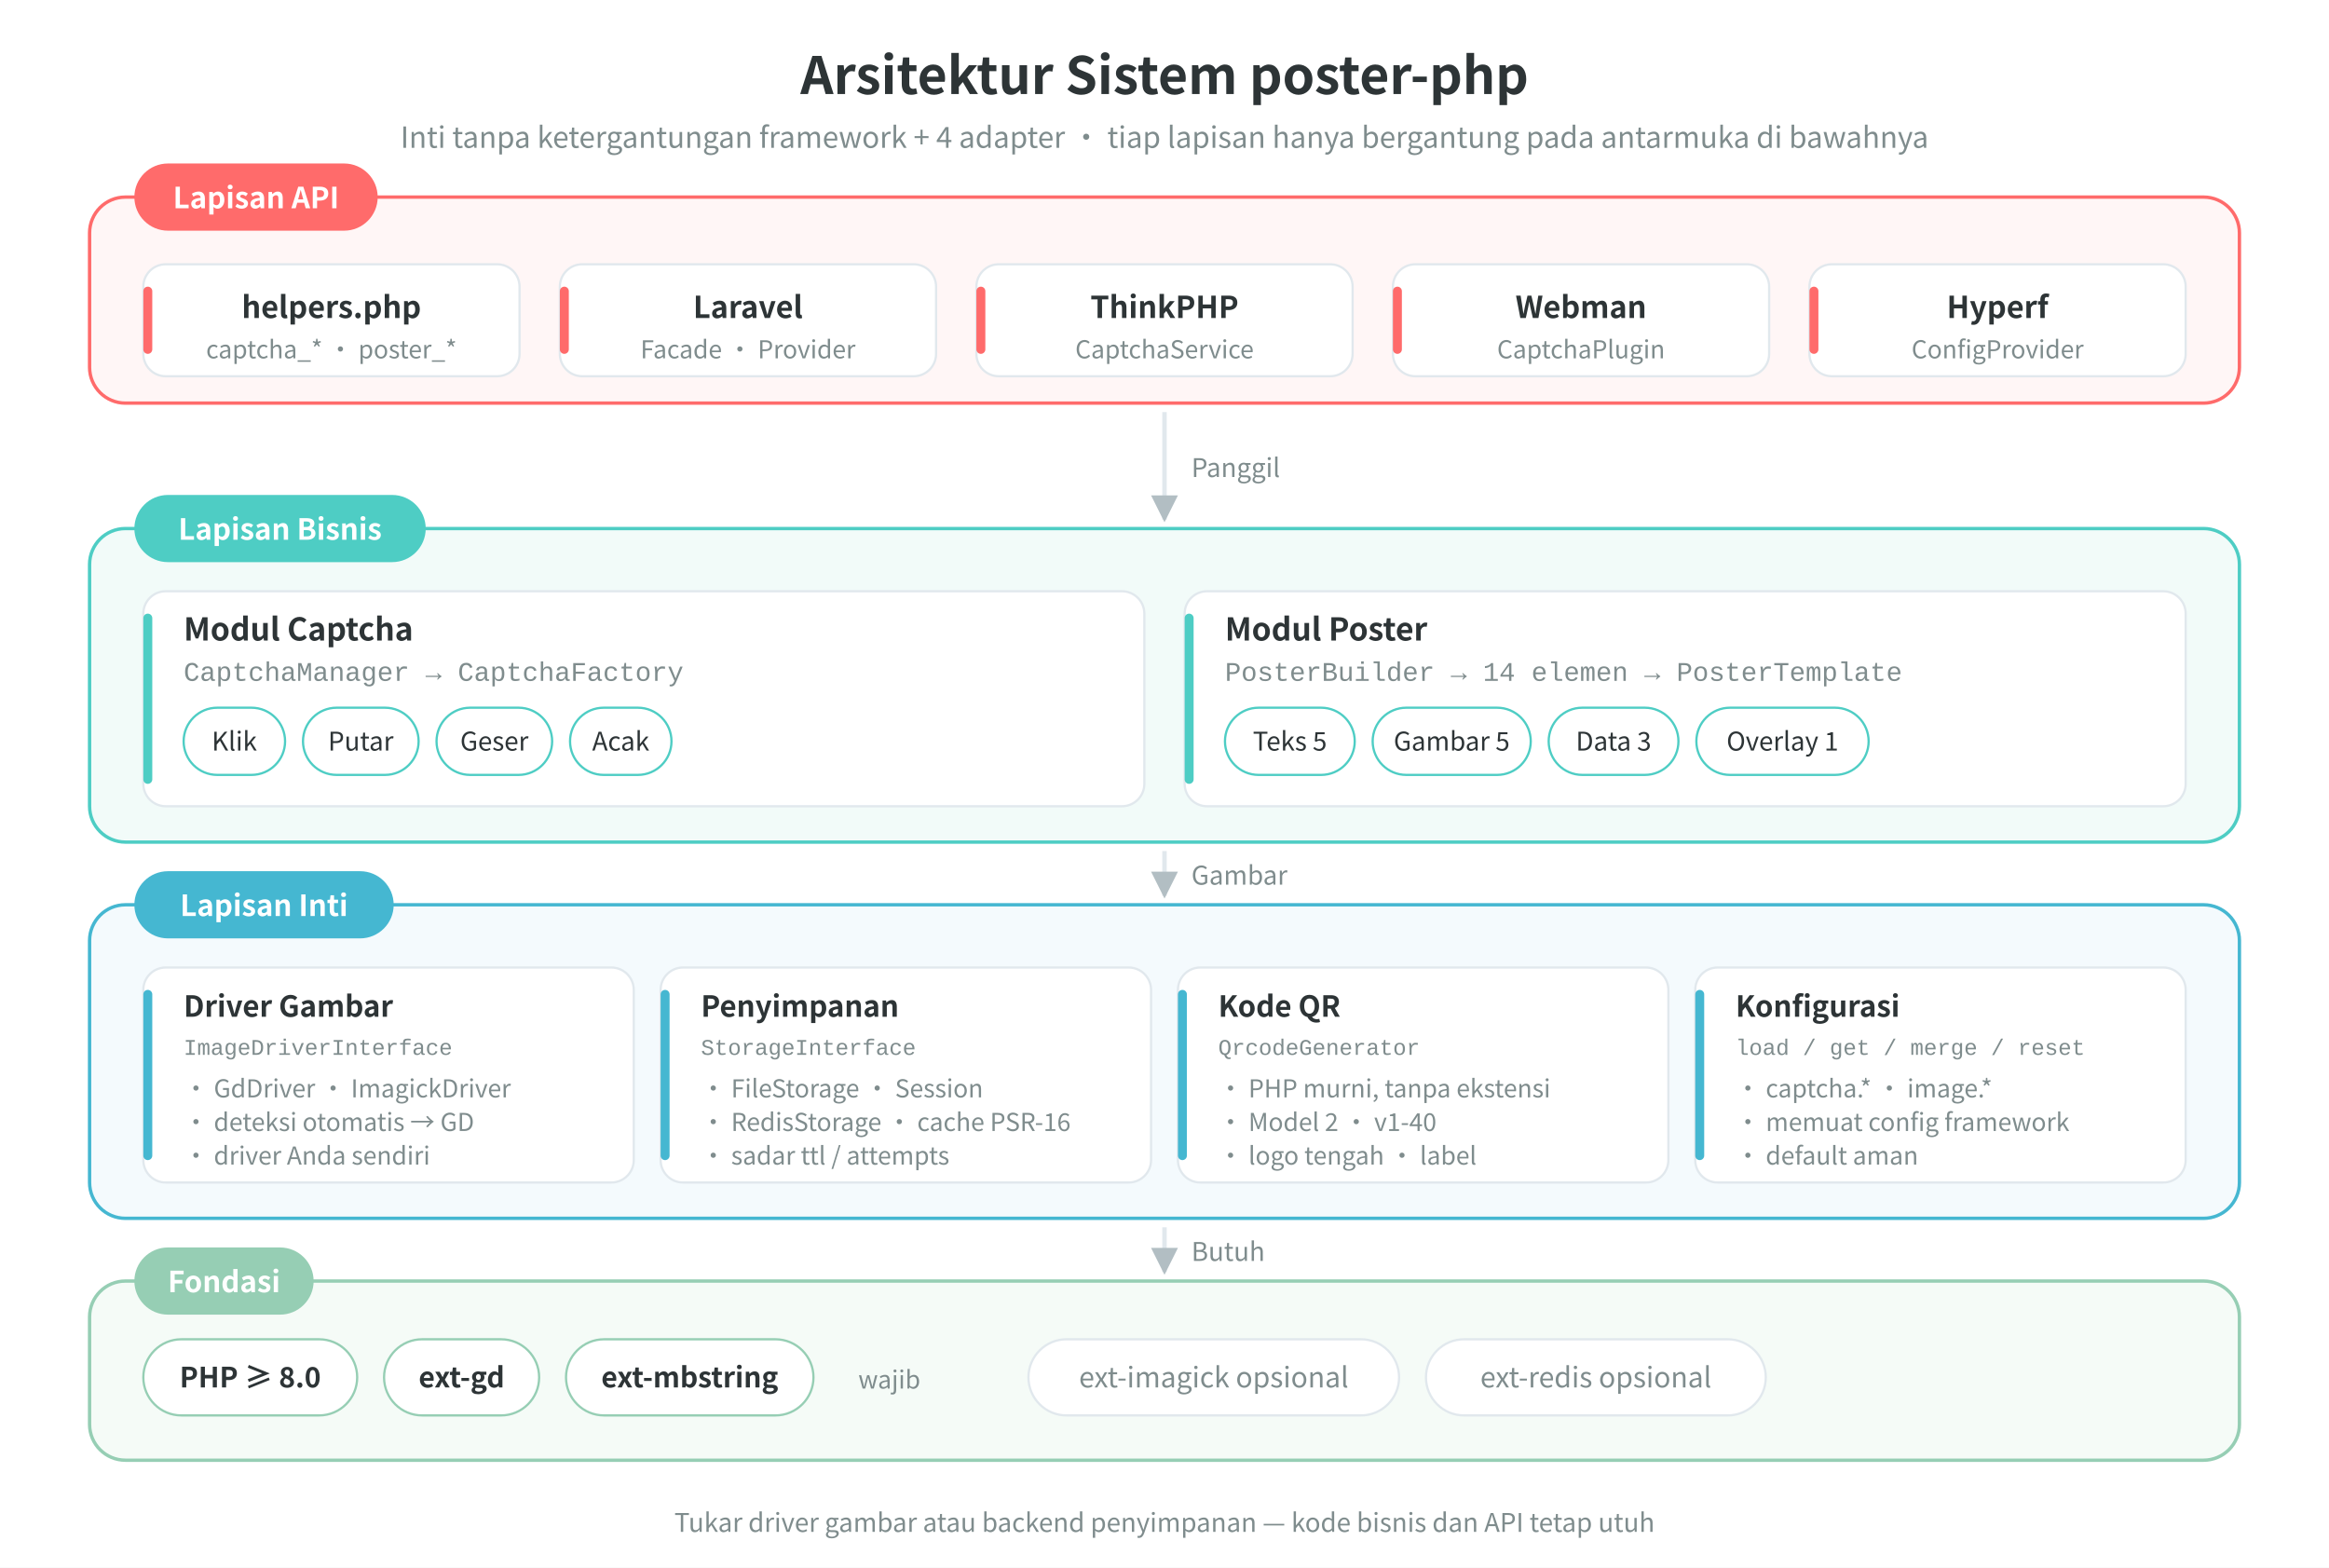
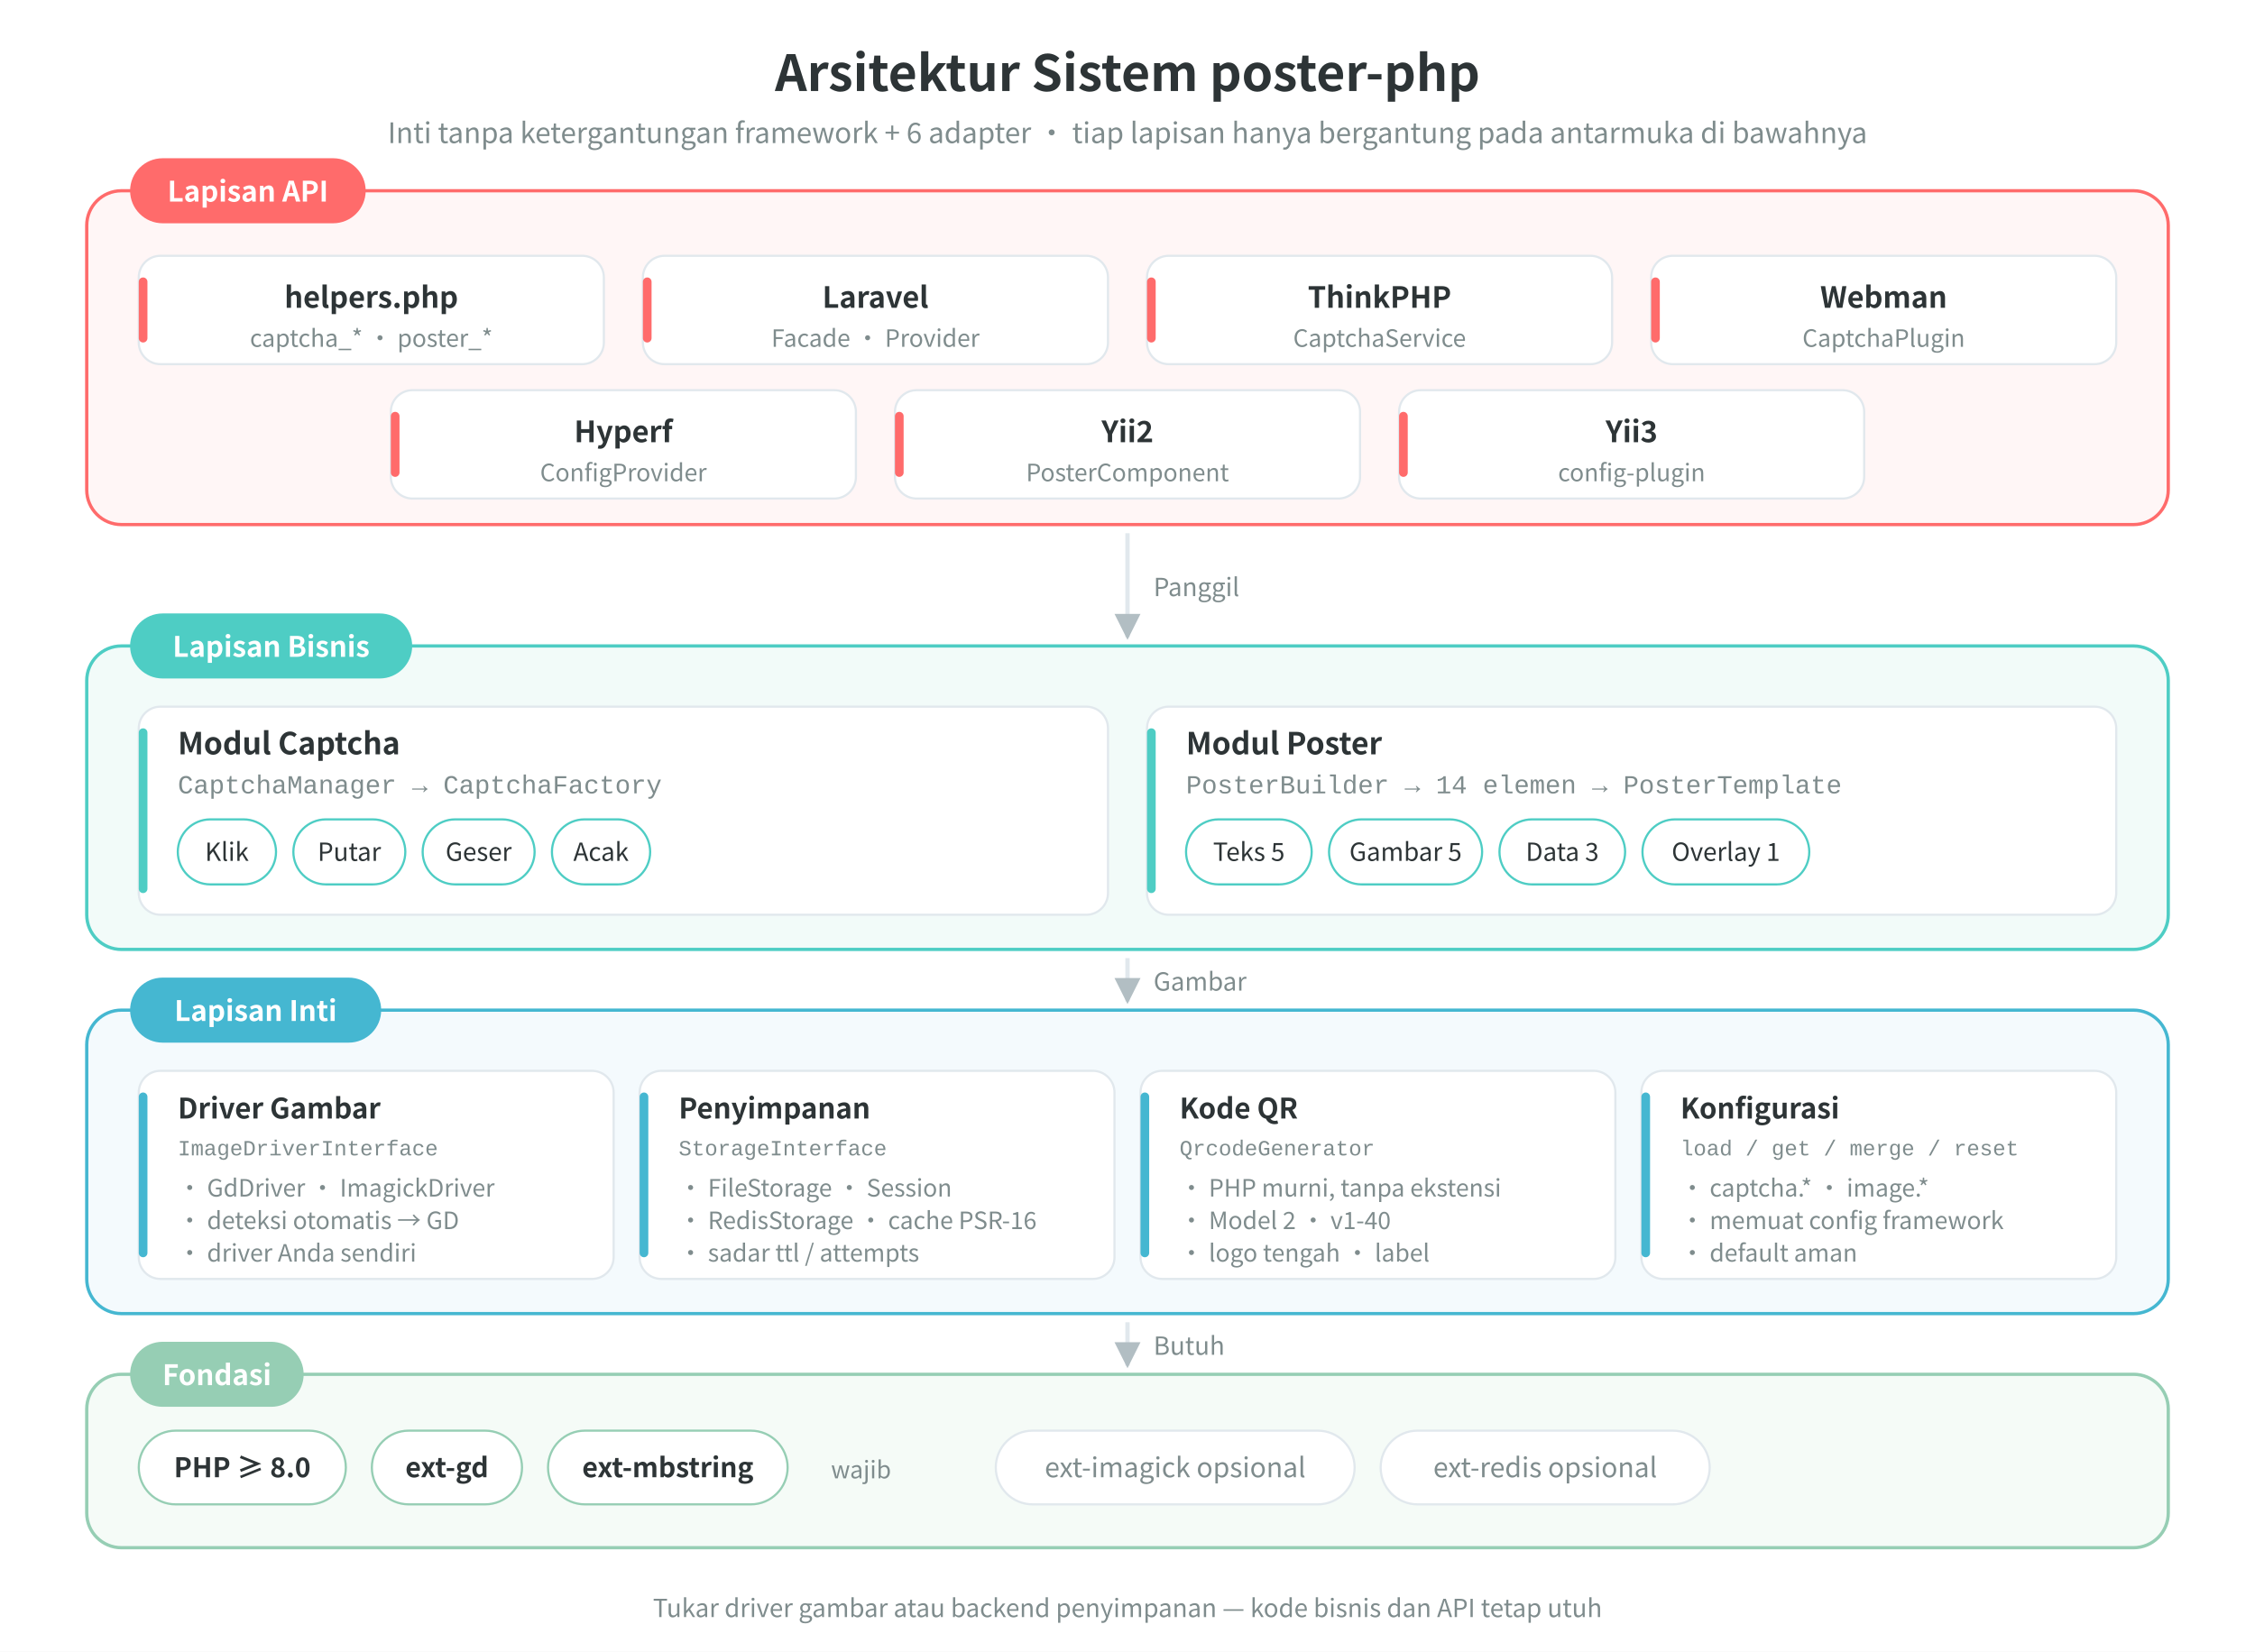
- <svg xmlns="http://www.w3.org/2000/svg" viewBox="0 0 1040 700" width="1040" height="700" font-family="-apple-system,BlinkMacSystemFont,'Segoe UI','PingFang SC','Hiragino Sans GB','Microsoft YaHei','Noto Sans CJK SC',sans-serif" role="img" aria-label="Arsitektur Sistem poster-php">
+ <svg xmlns="http://www.w3.org/2000/svg" viewBox="0 0 1040 762" width="1040" height="762" font-family="-apple-system,BlinkMacSystemFont,'Segoe UI','PingFang SC','Hiragino Sans GB','Microsoft YaHei','Noto Sans CJK SC',sans-serif" role="img" aria-label="Arsitektur Sistem poster-php">
  <defs>
    <marker id="arrow" viewBox="0 0 10 10" refX="9" refY="5" markerWidth="6" markerHeight="6" orient="auto">
      <path d="M0 0L10 5L0 10Z" fill="#B2BEC3" />
    </marker>
  </defs>
-   <rect width="1040" height="700" fill="#FFFFFF" />
+   <rect width="1040" height="762" fill="#FFFFFF" />
  <text x="520" y="42" font-size="23" fill="#2D3436" font-weight="700" text-anchor="middle">Arsitektur Sistem poster-php</text>
-   <text x="520" y="66" font-size="13" fill="#7F8C8D" text-anchor="middle">Inti tanpa ketergantungan framework + 4 adapter · tiap lapisan hanya bergantung pada antarmuka di bawahnya</text>
-   <rect x="40" y="88" width="960" height="92" rx="16" fill="#FFF6F6" stroke="#FF6B6B" stroke-width="1.5" />
+   <text x="520" y="66" font-size="13" fill="#7F8C8D" text-anchor="middle">Inti tanpa ketergantungan framework + 6 adapter · tiap lapisan hanya bergantung pada antarmuka di bawahnya</text>
+   <rect x="40" y="88" width="960" height="154" rx="16" fill="#FFF6F6" stroke="#FF6B6B" stroke-width="1.5" />
  <rect x="60" y="73" width="108.65" height="30" rx="15" fill="#FF6B6B" />
  <text x="114.33" y="93" font-size="13" fill="#FFFFFF" font-weight="700" text-anchor="middle">Lapisan API</text>
-   <rect x="64" y="118" width="168" height="50" rx="10" fill="#FFFFFF" stroke="#E1E8ED" stroke-width="1" />
+   <rect x="64" y="118" width="214.5" height="50" rx="10" fill="#FFFFFF" stroke="#E1E8ED" stroke-width="1" />
  <rect x="64" y="128" width="4" height="30" rx="2" fill="#FF6B6B" />
-   <text x="148" y="142" font-size="13.5" fill="#2D3436" font-weight="600" text-anchor="middle">helpers.php</text>
-   <text x="148" y="160" font-size="11" fill="#7F8C8D" text-anchor="middle">captcha_* · poster_*</text>
-   <rect x="250" y="118" width="168" height="50" rx="10" fill="#FFFFFF" stroke="#E1E8ED" stroke-width="1" />
-   <rect x="250" y="128" width="4" height="30" rx="2" fill="#FF6B6B" />
-   <text x="334" y="142" font-size="13.5" fill="#2D3436" font-weight="600" text-anchor="middle">Laravel</text>
-   <text x="334" y="160" font-size="11" fill="#7F8C8D" text-anchor="middle">Facade · Provider</text>
-   <rect x="436" y="118" width="168" height="50" rx="10" fill="#FFFFFF" stroke="#E1E8ED" stroke-width="1" />
-   <rect x="436" y="128" width="4" height="30" rx="2" fill="#FF6B6B" />
-   <text x="520" y="142" font-size="13.5" fill="#2D3436" font-weight="600" text-anchor="middle">ThinkPHP</text>
-   <text x="520" y="160" font-size="11" fill="#7F8C8D" text-anchor="middle">CaptchaService</text>
-   <rect x="622" y="118" width="168" height="50" rx="10" fill="#FFFFFF" stroke="#E1E8ED" stroke-width="1" />
-   <rect x="622" y="128" width="4" height="30" rx="2" fill="#FF6B6B" />
-   <text x="706" y="142" font-size="13.5" fill="#2D3436" font-weight="600" text-anchor="middle">Webman</text>
-   <text x="706" y="160" font-size="11" fill="#7F8C8D" text-anchor="middle">CaptchaPlugin</text>
-   <rect x="808" y="118" width="168" height="50" rx="10" fill="#FFFFFF" stroke="#E1E8ED" stroke-width="1" />
-   <rect x="808" y="128" width="4" height="30" rx="2" fill="#FF6B6B" />
-   <text x="892" y="142" font-size="13.5" fill="#2D3436" font-weight="600" text-anchor="middle">Hyperf</text>
-   <text x="892" y="160" font-size="11" fill="#7F8C8D" text-anchor="middle">ConfigProvider</text>
-   <rect x="40" y="236" width="960" height="140" rx="16" fill="#F2FBF9" stroke="#4ECDC4" stroke-width="1.5" />
-   <rect x="60" y="221" width="130.1" height="30" rx="15" fill="#4ECDC4" />
-   <text x="125.05" y="241" font-size="13" fill="#FFFFFF" font-weight="700" text-anchor="middle">Lapisan Bisnis</text>
-   <rect x="64" y="264" width="447" height="96" rx="10" fill="#FFFFFF" stroke="#E1E8ED" stroke-width="1" />
-   <rect x="64" y="274" width="4" height="76" rx="2" fill="#4ECDC4" />
-   <text x="82" y="286" font-size="14" fill="#2D3436" font-weight="600">Modul Captcha</text>
-   <text x="82" y="304" font-size="12" fill="#7F8C8D" font-family="'SFMono-Regular',Consolas,'Liberation Mono',Menlo,monospace">CaptchaManager → CaptchaFactory</text>
-   <rect x="82" y="316" width="45.3" height="30" rx="15" fill="#FFFFFF" stroke="#4ECDC4" stroke-width="1" />
-   <text x="104.65" y="335.14" font-size="11.5" fill="#2D3436" text-anchor="middle">Klik</text>
-   <rect x="135.3" y="316" width="51.63" height="30" rx="15" fill="#FFFFFF" stroke="#4ECDC4" stroke-width="1" />
-   <text x="161.11" y="335.14" font-size="11.5" fill="#2D3436" text-anchor="middle">Putar</text>
-   <rect x="194.93" y="316" width="51.63" height="30" rx="15" fill="#FFFFFF" stroke="#4ECDC4" stroke-width="1" />
-   <text x="220.74" y="335.14" font-size="11.5" fill="#2D3436" text-anchor="middle">Geser</text>
-   <rect x="254.55" y="316" width="45.3" height="30" rx="15" fill="#FFFFFF" stroke="#4ECDC4" stroke-width="1" />
-   <text x="277.2" y="335.14" font-size="11.5" fill="#2D3436" text-anchor="middle">Acak</text>
-   <rect x="529" y="264" width="447" height="96" rx="10" fill="#FFFFFF" stroke="#E1E8ED" stroke-width="1" />
-   <rect x="529" y="274" width="4" height="76" rx="2" fill="#4ECDC4" />
-   <text x="547" y="286" font-size="14" fill="#2D3436" font-weight="600">Modul Poster</text>
-   <text x="547" y="304" font-size="12" fill="#7F8C8D" font-family="'SFMono-Regular',Consolas,'Liberation Mono',Menlo,monospace">PosterBuilder → 14 elemen → PosterTemplate</text>
-   <rect x="547" y="316" width="57.95" height="30" rx="15" fill="#FFFFFF" stroke="#4ECDC4" stroke-width="1" />
-   <text x="575.98" y="335.14" font-size="11.5" fill="#2D3436" text-anchor="middle">Teks 5</text>
-   <rect x="612.95" y="316" width="70.6" height="30" rx="15" fill="#FFFFFF" stroke="#4ECDC4" stroke-width="1" />
-   <text x="648.25" y="335.14" font-size="11.5" fill="#2D3436" text-anchor="middle">Gambar 5</text>
-   <rect x="691.55" y="316" width="57.95" height="30" rx="15" fill="#FFFFFF" stroke="#4ECDC4" stroke-width="1" />
-   <text x="720.53" y="335.14" font-size="11.5" fill="#2D3436" text-anchor="middle">Data 3</text>
-   <rect x="757.5" y="316" width="76.93" height="30" rx="15" fill="#FFFFFF" stroke="#4ECDC4" stroke-width="1" />
-   <text x="795.96" y="335.14" font-size="11.5" fill="#2D3436" text-anchor="middle">Overlay 1</text>
-   <rect x="40" y="404" width="960" height="140" rx="16" fill="#F4FAFD" stroke="#45B7D1" stroke-width="1.5" />
-   <rect x="60" y="389" width="115.8" height="30" rx="15" fill="#45B7D1" />
-   <text x="117.9" y="409" font-size="13" fill="#FFFFFF" font-weight="700" text-anchor="middle">Lapisan Inti</text>
-   <rect x="64" y="432" width="219" height="96" rx="10" fill="#FFFFFF" stroke="#E1E8ED" stroke-width="1" />
-   <rect x="64" y="442" width="4" height="76" rx="2" fill="#45B7D1" />
-   <text x="82" y="454" font-size="13" fill="#2D3436" font-weight="600">Driver Gambar</text>
-   <text x="82" y="471" font-size="10" fill="#7F8C8D" font-family="'SFMono-Regular',Consolas,'Liberation Mono',Menlo,monospace">ImageDriverInterface</text>
-   <text x="82" y="490" font-size="11" fill="#7F8C8D">· GdDriver · ImagickDriver</text>
-   <text x="82" y="505" font-size="11" fill="#7F8C8D">· deteksi otomatis → GD</text>
-   <text x="82" y="520" font-size="11" fill="#7F8C8D">· driver Anda sendiri</text>
-   <rect x="295" y="432" width="219" height="96" rx="10" fill="#FFFFFF" stroke="#E1E8ED" stroke-width="1" />
-   <rect x="295" y="442" width="4" height="76" rx="2" fill="#45B7D1" />
-   <text x="313" y="454" font-size="13" fill="#2D3436" font-weight="600">Penyimpanan</text>
-   <text x="313" y="471" font-size="10" fill="#7F8C8D" font-family="'SFMono-Regular',Consolas,'Liberation Mono',Menlo,monospace">StorageInterface</text>
-   <text x="313" y="490" font-size="11" fill="#7F8C8D">· FileStorage · Session</text>
-   <text x="313" y="505" font-size="11" fill="#7F8C8D">· RedisStorage · cache PSR-16</text>
-   <text x="313" y="520" font-size="11" fill="#7F8C8D">· sadar ttl / attempts</text>
-   <rect x="526" y="432" width="219" height="96" rx="10" fill="#FFFFFF" stroke="#E1E8ED" stroke-width="1" />
-   <rect x="526" y="442" width="4" height="76" rx="2" fill="#45B7D1" />
-   <text x="544" y="454" font-size="13" fill="#2D3436" font-weight="600">Kode QR</text>
-   <text x="544" y="471" font-size="10" fill="#7F8C8D" font-family="'SFMono-Regular',Consolas,'Liberation Mono',Menlo,monospace">QrcodeGenerator</text>
-   <text x="544" y="490" font-size="11" fill="#7F8C8D">· PHP murni, tanpa ekstensi</text>
-   <text x="544" y="505" font-size="11" fill="#7F8C8D">· Model 2 · v1-40</text>
-   <text x="544" y="520" font-size="11" fill="#7F8C8D">· logo tengah · label</text>
-   <rect x="757" y="432" width="219" height="96" rx="10" fill="#FFFFFF" stroke="#E1E8ED" stroke-width="1" />
-   <rect x="757" y="442" width="4" height="76" rx="2" fill="#45B7D1" />
-   <text x="775" y="454" font-size="13" fill="#2D3436" font-weight="600">Konfigurasi</text>
-   <text x="775" y="471" font-size="10" fill="#7F8C8D" font-family="'SFMono-Regular',Consolas,'Liberation Mono',Menlo,monospace">load / get / merge / reset</text>
-   <text x="775" y="490" font-size="11" fill="#7F8C8D">· captcha.* · image.*</text>
-   <text x="775" y="505" font-size="11" fill="#7F8C8D">· memuat config framework</text>
-   <text x="775" y="520" font-size="11" fill="#7F8C8D">· default aman</text>
-   <rect x="40" y="572" width="960" height="80" rx="16" fill="#F5FBF7" stroke="#96CEB4" stroke-width="1.5" />
-   <rect x="60" y="557" width="80.05" height="30" rx="15" fill="#96CEB4" />
-   <text x="100.03" y="577" font-size="13" fill="#FFFFFF" font-weight="700" text-anchor="middle">Fondasi</text>
-   <rect x="64" y="598" width="95.5" height="34" rx="17" fill="#FFFFFF" stroke="#96CEB4" stroke-width="1" />
-   <text x="111.75" y="619.5" font-size="12.5" fill="#2D3436" font-weight="600" text-anchor="middle">PHP ≥ 8.0</text>
-   <rect x="171.5" y="598" width="69.25" height="34" rx="17" fill="#FFFFFF" stroke="#96CEB4" stroke-width="1" />
-   <text x="206.13" y="619.5" font-size="12.5" fill="#2D3436" font-weight="600" text-anchor="middle">ext-gd</text>
-   <rect x="252.75" y="598" width="110.5" height="34" rx="17" fill="#FFFFFF" stroke="#96CEB4" stroke-width="1" />
-   <text x="308" y="619.5" font-size="12.5" fill="#2D3436" font-weight="600" text-anchor="middle">ext-mbstring</text>
-   <text x="383.25" y="620" font-size="11" fill="#7F8C8D">wajib</text>
-   <rect x="459.25" y="598" width="165.5" height="34" rx="17" fill="#FFFFFF" stroke="#E1E8ED" stroke-width="1" />
-   <text x="542" y="619.5" font-size="12.5" fill="#7F8C8D" text-anchor="middle">ext-imagick opsional</text>
-   <rect x="636.75" y="598" width="151.75" height="34" rx="17" fill="#FFFFFF" stroke="#E1E8ED" stroke-width="1" />
-   <text x="712.63" y="619.5" font-size="12.5" fill="#7F8C8D" text-anchor="middle">ext-redis opsional</text>
-   <line x1="520" y1="184" x2="520" y2="232" stroke="#E1E8ED" stroke-width="2" marker-end="url(#arrow)" />
-   <text x="532" y="213" font-size="11.5" fill="#7F8C8D">Panggil</text>
-   <line x1="520" y1="380" x2="520" y2="400" stroke="#E1E8ED" stroke-width="2" marker-end="url(#arrow)" />
-   <text x="532" y="395" font-size="11.5" fill="#7F8C8D">Gambar</text>
-   <line x1="520" y1="548" x2="520" y2="568" stroke="#E1E8ED" stroke-width="2" marker-end="url(#arrow)" />
-   <text x="532" y="563" font-size="11.5" fill="#7F8C8D">Butuh</text>
-   <text x="520" y="684" font-size="11.5" fill="#7F8C8D" text-anchor="middle">Tukar driver gambar atau backend penyimpanan — kode bisnis dan API tetap utuh</text>
+   <text x="171.25" y="142" font-size="13.5" fill="#2D3436" font-weight="600" text-anchor="middle">helpers.php</text>
+   <text x="171.25" y="160" font-size="11" fill="#7F8C8D" text-anchor="middle">captcha_* · poster_*</text>
+   <rect x="296.5" y="118" width="214.5" height="50" rx="10" fill="#FFFFFF" stroke="#E1E8ED" stroke-width="1" />
+   <rect x="296.5" y="128" width="4" height="30" rx="2" fill="#FF6B6B" />
+   <text x="403.75" y="142" font-size="13.5" fill="#2D3436" font-weight="600" text-anchor="middle">Laravel</text>
+   <text x="403.75" y="160" font-size="11" fill="#7F8C8D" text-anchor="middle">Facade · Provider</text>
+   <rect x="529" y="118" width="214.5" height="50" rx="10" fill="#FFFFFF" stroke="#E1E8ED" stroke-width="1" />
+   <rect x="529" y="128" width="4" height="30" rx="2" fill="#FF6B6B" />
+   <text x="636.25" y="142" font-size="13.5" fill="#2D3436" font-weight="600" text-anchor="middle">ThinkPHP</text>
+   <text x="636.25" y="160" font-size="11" fill="#7F8C8D" text-anchor="middle">CaptchaService</text>
+   <rect x="761.5" y="118" width="214.5" height="50" rx="10" fill="#FFFFFF" stroke="#E1E8ED" stroke-width="1" />
+   <rect x="761.5" y="128" width="4" height="30" rx="2" fill="#FF6B6B" />
+   <text x="868.75" y="142" font-size="13.5" fill="#2D3436" font-weight="600" text-anchor="middle">Webman</text>
+   <text x="868.75" y="160" font-size="11" fill="#7F8C8D" text-anchor="middle">CaptchaPlugin</text>
+   <rect x="180.25" y="180" width="214.5" height="50" rx="10" fill="#FFFFFF" stroke="#E1E8ED" stroke-width="1" />
+   <rect x="180.25" y="190" width="4" height="30" rx="2" fill="#FF6B6B" />
+   <text x="287.5" y="204" font-size="13.5" fill="#2D3436" font-weight="600" text-anchor="middle">Hyperf</text>
+   <text x="287.5" y="222" font-size="11" fill="#7F8C8D" text-anchor="middle">ConfigProvider</text>
+   <rect x="412.75" y="180" width="214.5" height="50" rx="10" fill="#FFFFFF" stroke="#E1E8ED" stroke-width="1" />
+   <rect x="412.75" y="190" width="4" height="30" rx="2" fill="#FF6B6B" />
+   <text x="520" y="204" font-size="13.5" fill="#2D3436" font-weight="600" text-anchor="middle">Yii2</text>
+   <text x="520" y="222" font-size="11" fill="#7F8C8D" text-anchor="middle">PosterComponent</text>
+   <rect x="645.25" y="180" width="214.5" height="50" rx="10" fill="#FFFFFF" stroke="#E1E8ED" stroke-width="1" />
+   <rect x="645.25" y="190" width="4" height="30" rx="2" fill="#FF6B6B" />
+   <text x="752.5" y="204" font-size="13.5" fill="#2D3436" font-weight="600" text-anchor="middle">Yii3</text>
+   <text x="752.5" y="222" font-size="11" fill="#7F8C8D" text-anchor="middle">config-plugin</text>
+   <rect x="40" y="298" width="960" height="140" rx="16" fill="#F2FBF9" stroke="#4ECDC4" stroke-width="1.5" />
+   <rect x="60" y="283" width="130.1" height="30" rx="15" fill="#4ECDC4" />
+   <text x="125.05" y="303" font-size="13" fill="#FFFFFF" font-weight="700" text-anchor="middle">Lapisan Bisnis</text>
+   <rect x="64" y="326" width="447" height="96" rx="10" fill="#FFFFFF" stroke="#E1E8ED" stroke-width="1" />
+   <rect x="64" y="336" width="4" height="76" rx="2" fill="#4ECDC4" />
+   <text x="82" y="348" font-size="14" fill="#2D3436" font-weight="600">Modul Captcha</text>
+   <text x="82" y="366" font-size="12" fill="#7F8C8D" font-family="'SFMono-Regular',Consolas,'Liberation Mono',Menlo,monospace">CaptchaManager → CaptchaFactory</text>
+   <rect x="82" y="378" width="45.3" height="30" rx="15" fill="#FFFFFF" stroke="#4ECDC4" stroke-width="1" />
+   <text x="104.65" y="397.14" font-size="11.5" fill="#2D3436" text-anchor="middle">Klik</text>
+   <rect x="135.3" y="378" width="51.63" height="30" rx="15" fill="#FFFFFF" stroke="#4ECDC4" stroke-width="1" />
+   <text x="161.11" y="397.14" font-size="11.5" fill="#2D3436" text-anchor="middle">Putar</text>
+   <rect x="194.93" y="378" width="51.63" height="30" rx="15" fill="#FFFFFF" stroke="#4ECDC4" stroke-width="1" />
+   <text x="220.74" y="397.14" font-size="11.5" fill="#2D3436" text-anchor="middle">Geser</text>
+   <rect x="254.55" y="378" width="45.3" height="30" rx="15" fill="#FFFFFF" stroke="#4ECDC4" stroke-width="1" />
+   <text x="277.2" y="397.14" font-size="11.5" fill="#2D3436" text-anchor="middle">Acak</text>
+   <rect x="529" y="326" width="447" height="96" rx="10" fill="#FFFFFF" stroke="#E1E8ED" stroke-width="1" />
+   <rect x="529" y="336" width="4" height="76" rx="2" fill="#4ECDC4" />
+   <text x="547" y="348" font-size="14" fill="#2D3436" font-weight="600">Modul Poster</text>
+   <text x="547" y="366" font-size="12" fill="#7F8C8D" font-family="'SFMono-Regular',Consolas,'Liberation Mono',Menlo,monospace">PosterBuilder → 14 elemen → PosterTemplate</text>
+   <rect x="547" y="378" width="57.95" height="30" rx="15" fill="#FFFFFF" stroke="#4ECDC4" stroke-width="1" />
+   <text x="575.98" y="397.14" font-size="11.5" fill="#2D3436" text-anchor="middle">Teks 5</text>
+   <rect x="612.95" y="378" width="70.6" height="30" rx="15" fill="#FFFFFF" stroke="#4ECDC4" stroke-width="1" />
+   <text x="648.25" y="397.14" font-size="11.5" fill="#2D3436" text-anchor="middle">Gambar 5</text>
+   <rect x="691.55" y="378" width="57.95" height="30" rx="15" fill="#FFFFFF" stroke="#4ECDC4" stroke-width="1" />
+   <text x="720.53" y="397.14" font-size="11.5" fill="#2D3436" text-anchor="middle">Data 3</text>
+   <rect x="757.5" y="378" width="76.93" height="30" rx="15" fill="#FFFFFF" stroke="#4ECDC4" stroke-width="1" />
+   <text x="795.96" y="397.14" font-size="11.5" fill="#2D3436" text-anchor="middle">Overlay 1</text>
+   <rect x="40" y="466" width="960" height="140" rx="16" fill="#F4FAFD" stroke="#45B7D1" stroke-width="1.5" />
+   <rect x="60" y="451" width="115.8" height="30" rx="15" fill="#45B7D1" />
+   <text x="117.9" y="471" font-size="13" fill="#FFFFFF" font-weight="700" text-anchor="middle">Lapisan Inti</text>
+   <rect x="64" y="494" width="219" height="96" rx="10" fill="#FFFFFF" stroke="#E1E8ED" stroke-width="1" />
+   <rect x="64" y="504" width="4" height="76" rx="2" fill="#45B7D1" />
+   <text x="82" y="516" font-size="13" fill="#2D3436" font-weight="600">Driver Gambar</text>
+   <text x="82" y="533" font-size="10" fill="#7F8C8D" font-family="'SFMono-Regular',Consolas,'Liberation Mono',Menlo,monospace">ImageDriverInterface</text>
+   <text x="82" y="552" font-size="11" fill="#7F8C8D">· GdDriver · ImagickDriver</text>
+   <text x="82" y="567" font-size="11" fill="#7F8C8D">· deteksi otomatis → GD</text>
+   <text x="82" y="582" font-size="11" fill="#7F8C8D">· driver Anda sendiri</text>
+   <rect x="295" y="494" width="219" height="96" rx="10" fill="#FFFFFF" stroke="#E1E8ED" stroke-width="1" />
+   <rect x="295" y="504" width="4" height="76" rx="2" fill="#45B7D1" />
+   <text x="313" y="516" font-size="13" fill="#2D3436" font-weight="600">Penyimpanan</text>
+   <text x="313" y="533" font-size="10" fill="#7F8C8D" font-family="'SFMono-Regular',Consolas,'Liberation Mono',Menlo,monospace">StorageInterface</text>
+   <text x="313" y="552" font-size="11" fill="#7F8C8D">· FileStorage · Session</text>
+   <text x="313" y="567" font-size="11" fill="#7F8C8D">· RedisStorage · cache PSR-16</text>
+   <text x="313" y="582" font-size="11" fill="#7F8C8D">· sadar ttl / attempts</text>
+   <rect x="526" y="494" width="219" height="96" rx="10" fill="#FFFFFF" stroke="#E1E8ED" stroke-width="1" />
+   <rect x="526" y="504" width="4" height="76" rx="2" fill="#45B7D1" />
+   <text x="544" y="516" font-size="13" fill="#2D3436" font-weight="600">Kode QR</text>
+   <text x="544" y="533" font-size="10" fill="#7F8C8D" font-family="'SFMono-Regular',Consolas,'Liberation Mono',Menlo,monospace">QrcodeGenerator</text>
+   <text x="544" y="552" font-size="11" fill="#7F8C8D">· PHP murni, tanpa ekstensi</text>
+   <text x="544" y="567" font-size="11" fill="#7F8C8D">· Model 2 · v1-40</text>
+   <text x="544" y="582" font-size="11" fill="#7F8C8D">· logo tengah · label</text>
+   <rect x="757" y="494" width="219" height="96" rx="10" fill="#FFFFFF" stroke="#E1E8ED" stroke-width="1" />
+   <rect x="757" y="504" width="4" height="76" rx="2" fill="#45B7D1" />
+   <text x="775" y="516" font-size="13" fill="#2D3436" font-weight="600">Konfigurasi</text>
+   <text x="775" y="533" font-size="10" fill="#7F8C8D" font-family="'SFMono-Regular',Consolas,'Liberation Mono',Menlo,monospace">load / get / merge / reset</text>
+   <text x="775" y="552" font-size="11" fill="#7F8C8D">· captcha.* · image.*</text>
+   <text x="775" y="567" font-size="11" fill="#7F8C8D">· memuat config framework</text>
+   <text x="775" y="582" font-size="11" fill="#7F8C8D">· default aman</text>
+   <rect x="40" y="634" width="960" height="80" rx="16" fill="#F5FBF7" stroke="#96CEB4" stroke-width="1.5" />
+   <rect x="60" y="619" width="80.05" height="30" rx="15" fill="#96CEB4" />
+   <text x="100.03" y="639" font-size="13" fill="#FFFFFF" font-weight="700" text-anchor="middle">Fondasi</text>
+   <rect x="64" y="660" width="95.5" height="34" rx="17" fill="#FFFFFF" stroke="#96CEB4" stroke-width="1" />
+   <text x="111.75" y="681.5" font-size="12.5" fill="#2D3436" font-weight="600" text-anchor="middle">PHP ≥ 8.0</text>
+   <rect x="171.5" y="660" width="69.25" height="34" rx="17" fill="#FFFFFF" stroke="#96CEB4" stroke-width="1" />
+   <text x="206.13" y="681.5" font-size="12.5" fill="#2D3436" font-weight="600" text-anchor="middle">ext-gd</text>
+   <rect x="252.75" y="660" width="110.5" height="34" rx="17" fill="#FFFFFF" stroke="#96CEB4" stroke-width="1" />
+   <text x="308" y="681.5" font-size="12.5" fill="#2D3436" font-weight="600" text-anchor="middle">ext-mbstring</text>
+   <text x="383.25" y="682" font-size="11" fill="#7F8C8D">wajib</text>
+   <rect x="459.25" y="660" width="165.5" height="34" rx="17" fill="#FFFFFF" stroke="#E1E8ED" stroke-width="1" />
+   <text x="542" y="681.5" font-size="12.5" fill="#7F8C8D" text-anchor="middle">ext-imagick opsional</text>
+   <rect x="636.75" y="660" width="151.75" height="34" rx="17" fill="#FFFFFF" stroke="#E1E8ED" stroke-width="1" />
+   <text x="712.63" y="681.5" font-size="12.5" fill="#7F8C8D" text-anchor="middle">ext-redis opsional</text>
+   <line x1="520" y1="246" x2="520" y2="294" stroke="#E1E8ED" stroke-width="2" marker-end="url(#arrow)" />
+   <text x="532" y="275" font-size="11.5" fill="#7F8C8D">Panggil</text>
+   <line x1="520" y1="442" x2="520" y2="462" stroke="#E1E8ED" stroke-width="2" marker-end="url(#arrow)" />
+   <text x="532" y="457" font-size="11.5" fill="#7F8C8D">Gambar</text>
+   <line x1="520" y1="610" x2="520" y2="630" stroke="#E1E8ED" stroke-width="2" marker-end="url(#arrow)" />
+   <text x="532" y="625" font-size="11.5" fill="#7F8C8D">Butuh</text>
+   <text x="520" y="746" font-size="11.5" fill="#7F8C8D" text-anchor="middle">Tukar driver gambar atau backend penyimpanan — kode bisnis dan API tetap utuh</text>
</svg>
